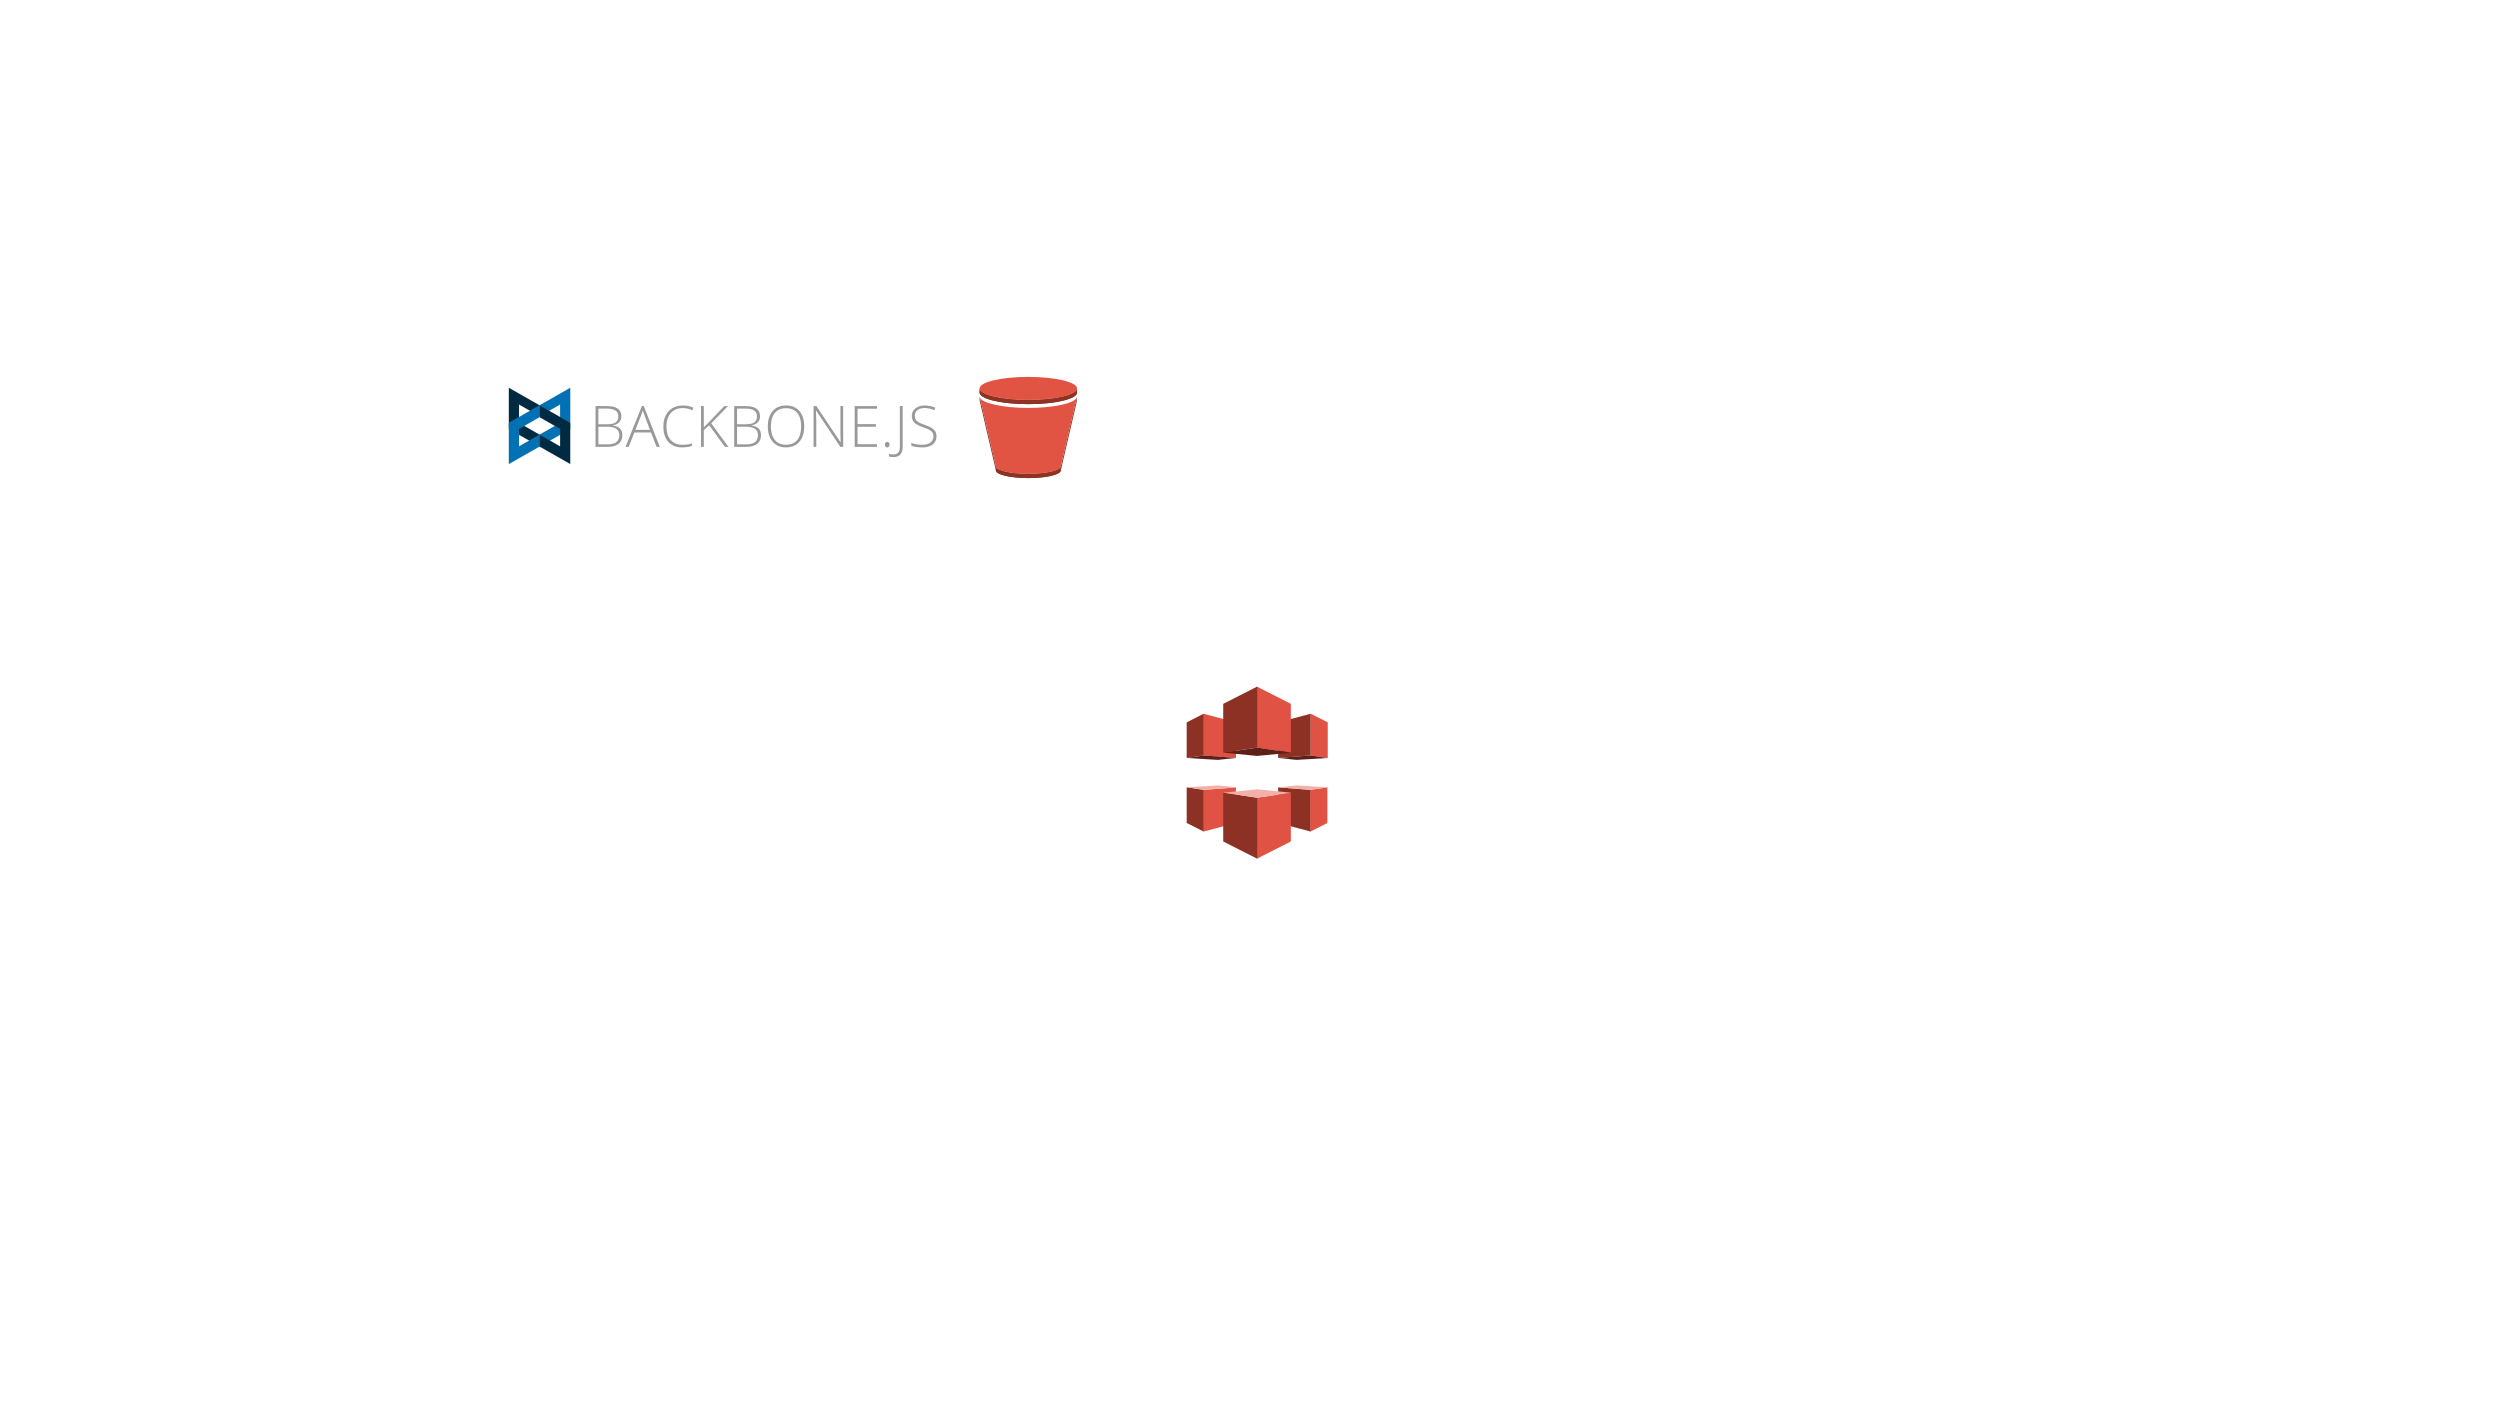
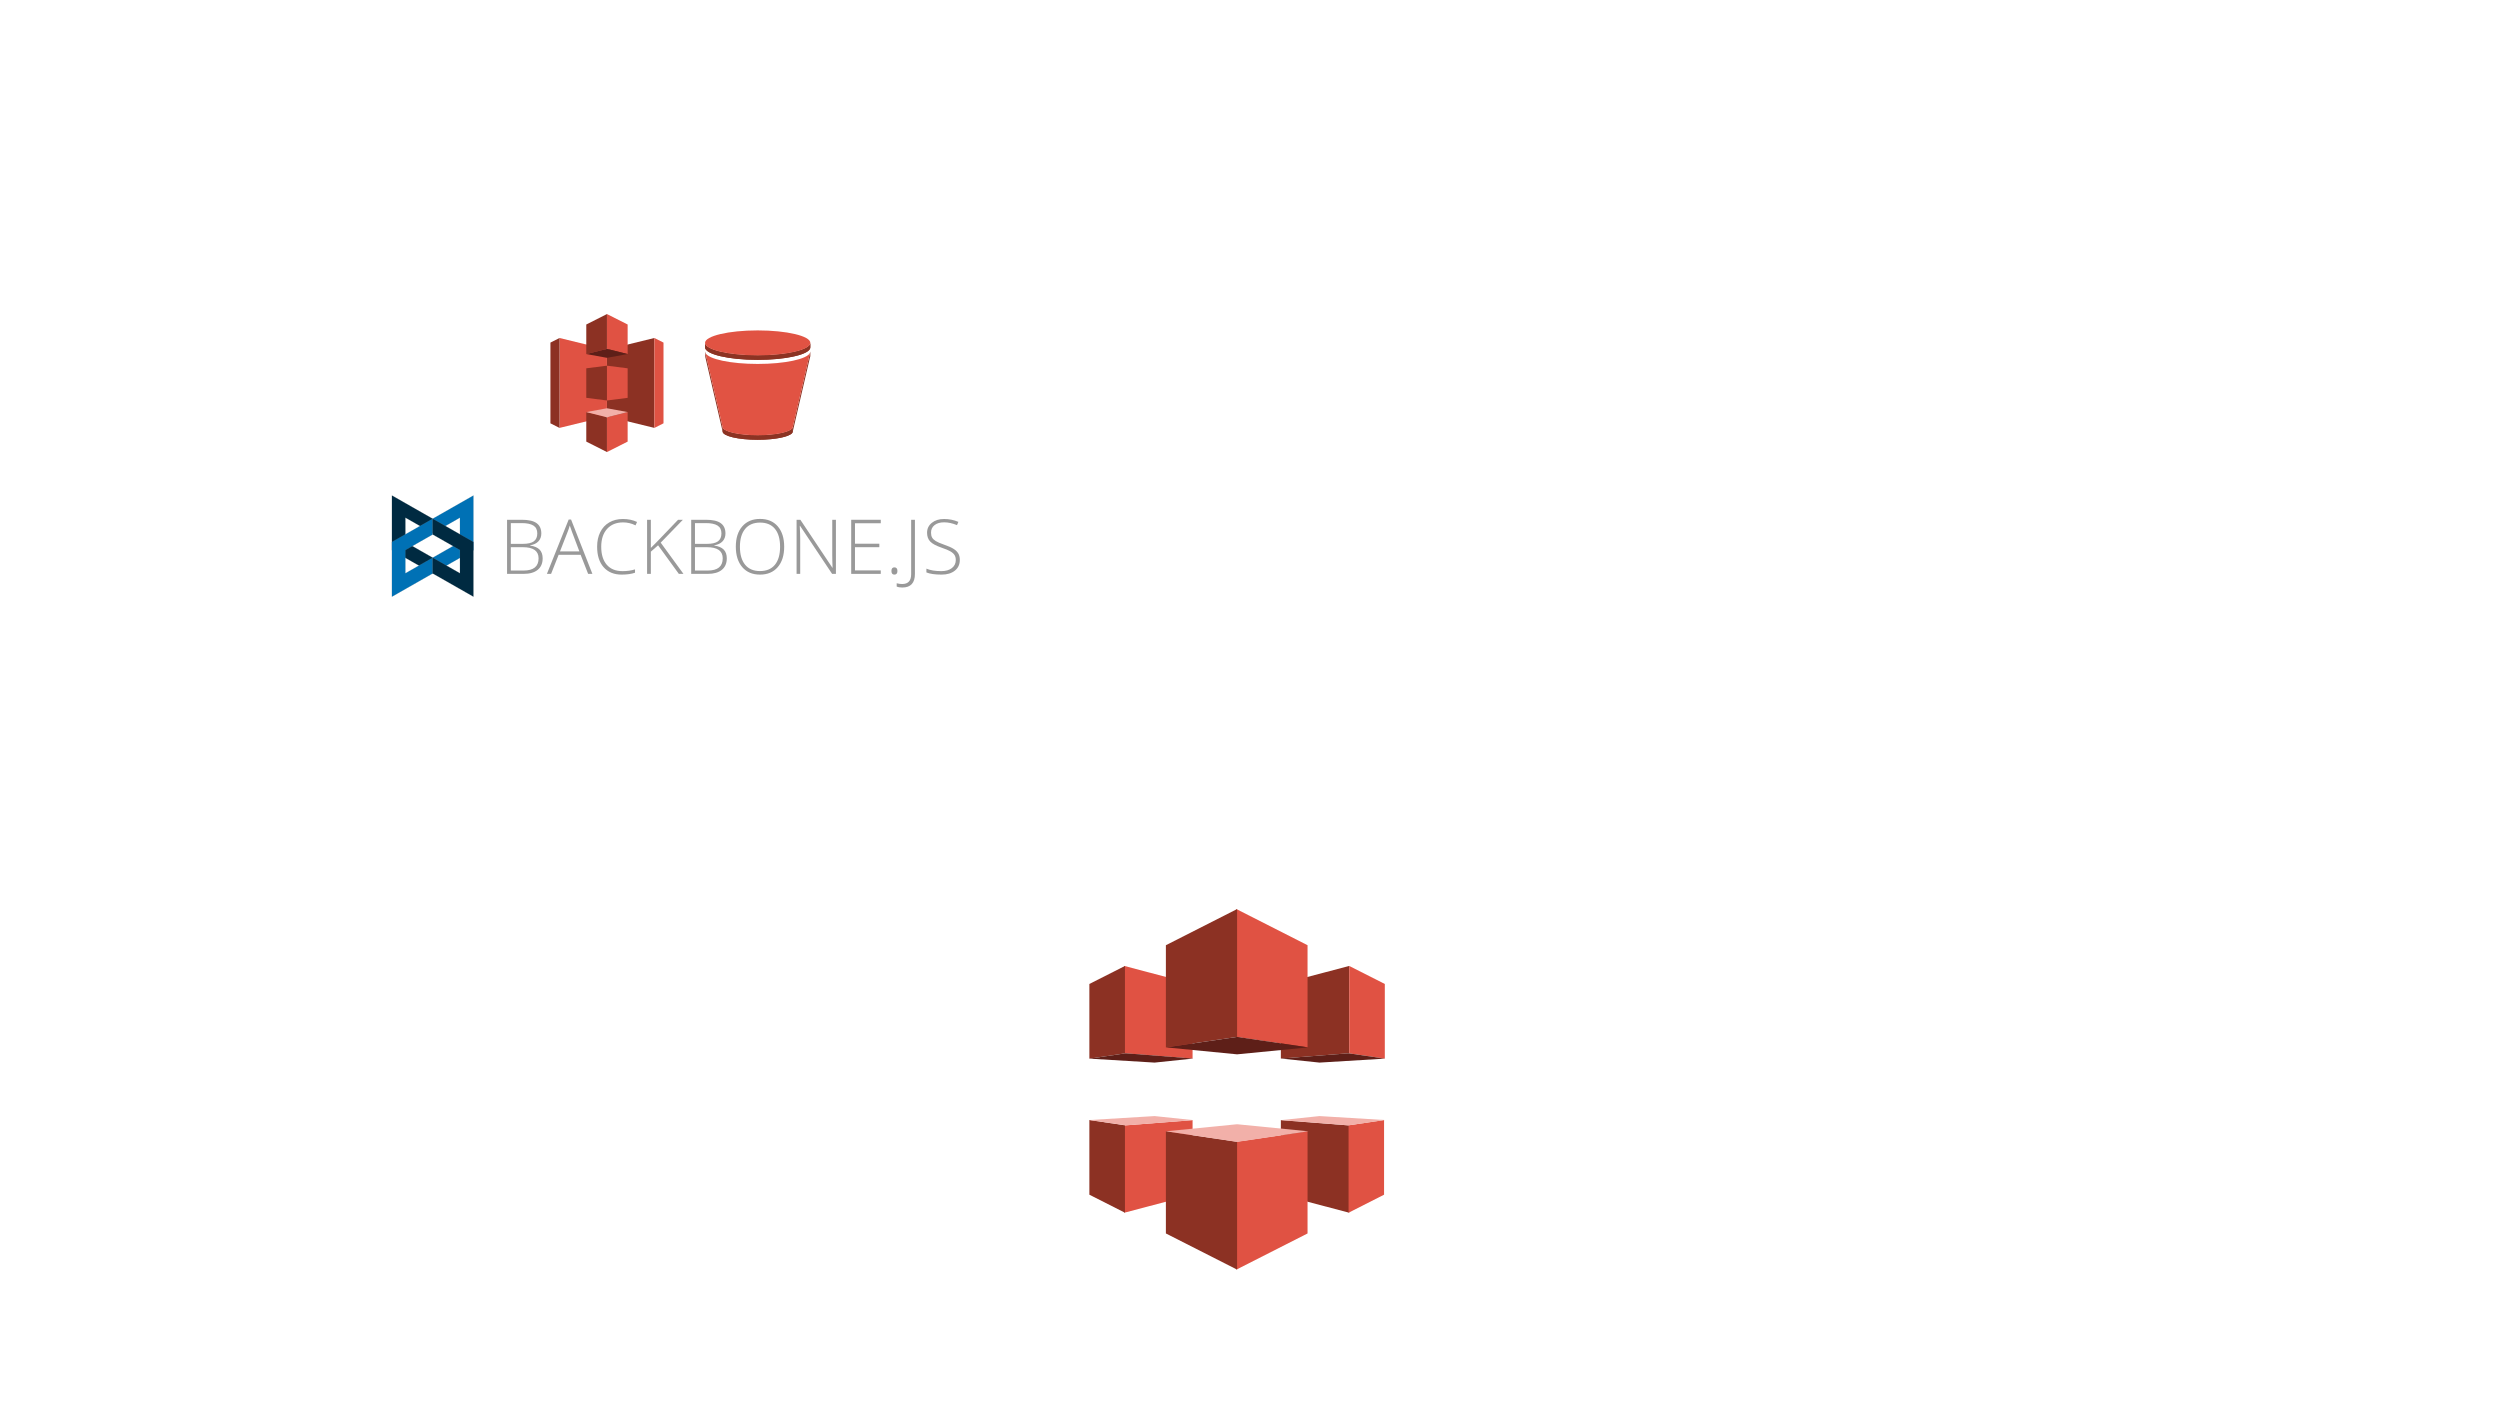
<svg xmlns="http://www.w3.org/2000/svg" version="1.1" id="Layer_1" x="0px" y="0px" width="1280" height="720" viewBox="-68.5 -68.5 1280 720" enable-background="new -68.5 -68.5 397.5 673.5" xml:space="preserve">
  <defs id="defs465">
    <linearGradient id="path3947_1_" gradientUnits="userSpaceOnUse" x1="-141.969" y1="1281.493" x2="-113.524" y2="1296.391" gradientTransform="matrix(1,0,0,-1,563.0854,1821.03)">
      <stop offset="0" style="stop-color:#FFFFFF" id="stop293" />
      <stop offset="1" style="stop-color:#C0815E" id="stop295" />
    </linearGradient>
    <radialGradient id="path3934_1_" cx="-158.798" cy="1311.47" r="48.53" gradientTransform="matrix(1,0,0,-1.5817,563.0854,2630.566)" gradientUnits="userSpaceOnUse">
      <stop offset="0" style="stop-color:#FFFFFF" id="stop300" />
      <stop offset="1" style="stop-color:#A94436" id="stop302" />
    </radialGradient>
+     <radialGradient id="path3934_1_-1" cx="-158.798" cy="1311.47" r="48.53" gradientTransform="matrix(1,0,0,-1.5817,563.0854,2630.566)" gradientUnits="userSpaceOnUse">
+       <stop offset="0" style="stop-color:#FFFFFF" id="stop300-3" />
+       <stop offset="1" style="stop-color:#A94436" id="stop302-1" />
+     </radialGradient>
  </defs>
-   <g id="g4616" transform="matrix(1.224156,0,0,1.224156,23.86091,125.236)">
+   <g id="g5102" transform="translate(43.82609,-313.0435)">
+     <g transform="matrix(0.05781293,0,0,0.05781293,88.34161,498.2206)" id="Page 1" style="fill:#d8d8d8;fill-rule:evenodd">
+       <g id="BackBone.JS">
+         <path d="M 0,0 0,485 361,690.785 361,550.903 119.496,413.235 119.496,197 361,334.667 361,205.785 0,0 Z m 0,0" id="Path" style="fill:#002a41;stroke:#848484;stroke-width:1" />
+         <path d="M 722,0 722,485 361,690.785 361,550.903 602.504,413.235 602.504,197 361,334.667 361,205.785 722,0 Z m 0,0" id="path2996" style="fill:#0071b5;stroke:#848484;stroke-width:1" />
+         <path d="m 0,896.785 0,-485 L 361,206 l 0,139.882 -241.504,137.667 0,205.235 L 361,551.118 361,691 0,896.785 Z m 0,0" id="path2998" style="fill:#0071b5;stroke:#848484;stroke-width:1" />
+         <path d="m 722,896.785 0,-485 L 361,206 l 0,139.882 241.504,137.667 0,205.235 L 361,551.118 361,691 722,896.785 Z m 0,0" id="path3000" style="fill:#002a41;stroke:#848484;stroke-width:1" />
+       </g>
+     </g>
+     <path id="path3014" d="m 147.285,510.667 7.598,0 c 3.423,3e-5 5.937,0.581 7.541,1.743 1.604,1.162 2.406,2.918 2.406,5.267 -2e-5,1.604 -0.489,2.94 -1.468,4.007 -0.979,1.067 -2.409,1.753 -4.291,2.056 l 0,0.114 c 2.21,0.328 3.837,1.026 4.879,2.094 1.042,1.067 1.563,2.555 1.563,4.462 -3e-5,2.551 -0.846,4.516 -2.539,5.892 -1.693,1.377 -4.093,2.065 -7.2,2.065 l -8.488,0 z m 1.933,12.334 6.101,0 c 2.602,3e-5 4.494,-0.433 5.675,-1.298 1.181,-0.865 1.772,-2.22 1.772,-4.064 -2e-5,-1.844 -0.666,-3.183 -1.999,-4.017 -1.333,-0.834 -3.319,-1.25 -5.959,-1.25 l -5.589,0 z m 0,1.705 0,11.955 6.518,0 c 5.128,3e-5 7.692,-2.084 7.692,-6.252 -2e-5,-3.802 -2.703,-5.703 -8.109,-5.703 z" style="font-style:normal;font-variant:normal;font-weight:normal;font-stretch:normal;font-size:medium;line-height:125%;font-family:'Open Sans Light';-inkscape-font-specification:'Open Sans Light';letter-spacing:0px;word-spacing:0px;fill:#999999;fill-opacity:1;stroke:none" />
+     <path id="path3016" d="m 184.951,528.591 -11.254,0 -3.865,9.777 -2.141,0 11.141,-27.814 1.232,0 10.913,27.814 -2.179,0 z m -10.553,-1.743 9.909,0 -3.77,-9.985 c -0.316,-0.783 -0.695,-1.869 -1.137,-3.259 -0.341,1.213 -0.714,2.312 -1.118,3.297 z" style="font-style:normal;font-variant:normal;font-weight:normal;font-stretch:normal;font-size:medium;line-height:125%;font-family:'Open Sans Light';-inkscape-font-specification:'Open Sans Light';letter-spacing:0px;word-spacing:0px;fill:#999999;fill-opacity:1;stroke:none" />
+     <path id="path3018" d="m 206.702,512.012 c -3.474,3e-5 -6.208,1.112 -8.204,3.335 -1.996,2.223 -2.994,5.267 -2.994,9.132 0,3.954 0.941,7.023 2.823,9.208 1.882,2.185 4.572,3.278 8.071,3.278 2.324,0 4.459,-0.297 6.404,-0.89 l 0,1.705 c -1.832,0.644 -4.118,0.966 -6.859,0.966 -3.89,0 -6.953,-1.257 -9.189,-3.77 -2.236,-2.514 -3.354,-6.025 -3.354,-10.534 -1e-5,-2.817 0.534,-5.299 1.601,-7.446 1.067,-2.147 2.602,-3.805 4.604,-4.974 2.002,-1.168 4.329,-1.753 6.982,-1.753 2.703,3e-5 5.122,0.505 7.257,1.516 l -0.777,1.743 c -2.021,-1.01 -4.143,-1.516 -6.366,-1.516 z" style="font-style:normal;font-variant:normal;font-weight:normal;font-stretch:normal;font-size:medium;line-height:125%;font-family:'Open Sans Light';-inkscape-font-specification:'Open Sans Light';letter-spacing:0px;word-spacing:0px;fill:#999999;fill-opacity:1;stroke:none" />
+     <path id="path3020" d="m 237.604,538.367 -2.368,0 -10.629,-14.627 -3.695,3.259 0,11.368 -1.933,0 0,-27.7 1.933,0 0,14.4 3.069,-3.069 10.857,-11.33 2.463,0 -11.349,11.709 z" style="font-style:normal;font-variant:normal;font-weight:normal;font-stretch:normal;font-size:medium;line-height:125%;font-family:'Open Sans Light';-inkscape-font-specification:'Open Sans Light';letter-spacing:0px;word-spacing:0px;fill:#999999;fill-opacity:1;stroke:none" />
+     <path id="path3022" d="m 241.564,510.667 7.598,0 c 3.423,3e-5 5.937,0.581 7.541,1.743 1.604,1.162 2.406,2.918 2.406,5.267 -2e-5,1.604 -0.489,2.94 -1.468,4.007 -0.979,1.067 -2.409,1.753 -4.291,2.056 l 0,0.114 c 2.21,0.328 3.837,1.026 4.879,2.094 1.042,1.067 1.563,2.555 1.563,4.462 -2e-5,2.551 -0.846,4.516 -2.539,5.892 -1.693,1.377 -4.093,2.065 -7.2,2.065 l -8.488,0 z m 1.933,12.334 6.101,0 c 2.602,3e-5 4.494,-0.433 5.675,-1.298 1.181,-0.865 1.772,-2.22 1.772,-4.064 -2e-5,-1.844 -0.666,-3.183 -1.999,-4.017 -1.333,-0.834 -3.319,-1.25 -5.959,-1.25 l -5.589,0 z m 0,1.705 0,11.955 6.518,0 c 5.128,3e-5 7.692,-2.084 7.692,-6.252 -2e-5,-3.802 -2.703,-5.703 -8.109,-5.703 z" style="font-style:normal;font-variant:normal;font-weight:normal;font-stretch:normal;font-size:medium;line-height:125%;font-family:'Open Sans Light';-inkscape-font-specification:'Open Sans Light';letter-spacing:0px;word-spacing:0px;fill:#999999;fill-opacity:1;stroke:none" />
+     <path id="path3024" d="m 289.177,524.479 c -3e-5,4.396 -1.099,7.872 -3.297,10.43 -2.198,2.558 -5.229,3.837 -9.094,3.837 -3.853,0 -6.878,-1.279 -9.076,-3.837 -2.198,-2.558 -3.297,-6.047 -3.297,-10.468 0,-4.408 1.108,-7.879 3.325,-10.411 2.217,-2.533 5.245,-3.799 9.085,-3.799 3.865,3e-5 6.89,1.273 9.076,3.818 2.185,2.545 3.278,6.022 3.278,10.43 z m -22.66,0 c 0,3.966 0.884,7.032 2.653,9.199 1.768,2.166 4.307,3.249 7.617,3.249 3.335,0 5.883,-1.074 7.645,-3.221 1.762,-2.147 2.643,-5.223 2.643,-9.227 -2e-5,-3.991 -0.881,-7.051 -2.643,-9.18 -1.762,-2.128 -4.298,-3.192 -7.607,-3.193 -3.297,3e-5 -5.839,1.074 -7.626,3.221 -1.787,2.147 -2.681,5.198 -2.681,9.151 z" style="font-style:normal;font-variant:normal;font-weight:normal;font-stretch:normal;font-size:medium;line-height:125%;font-family:'Open Sans Light';-inkscape-font-specification:'Open Sans Light';letter-spacing:0px;word-spacing:0px;fill:#999999;fill-opacity:1;stroke:none" />
+     <path id="path3026" d="m 315.665,538.367 -1.952,0 -16.408,-24.593 -0.152,0 c 0.152,2.93 0.227,5.141 0.227,6.631 l 0,17.962 -1.857,0 0,-27.7 1.933,0 16.389,24.555 0.114,0 c -0.114,-2.274 -0.171,-4.434 -0.171,-6.48 l 0,-18.075 1.876,0 z" style="font-style:normal;font-variant:normal;font-weight:normal;font-stretch:normal;font-size:medium;line-height:125%;font-family:'Open Sans Light';-inkscape-font-specification:'Open Sans Light';letter-spacing:0px;word-spacing:0px;fill:#999999;fill-opacity:1;stroke:none" />
+     <path id="path3028" d="m 338.628,538.367 -15.138,0 0,-27.7 15.138,0 0,1.781 -13.206,0 0,10.478 12.467,0 0,1.781 -12.467,0 0,11.88 13.206,0 z" style="font-style:normal;font-variant:normal;font-weight:normal;font-stretch:normal;font-size:medium;line-height:125%;font-family:'Open Sans Light';-inkscape-font-specification:'Open Sans Light';letter-spacing:0px;word-spacing:0px;fill:#999999;fill-opacity:1;stroke:none" />
+     <path id="path3030" d="m 344.085,536.889 c 0,-1.238 0.505,-1.857 1.516,-1.857 1.036,0 1.554,0.619 1.554,1.857 -10e-6,1.238 -0.518,1.857 -1.554,1.857 -1.01,0 -1.516,-0.619 -1.516,-1.857 z" style="font-style:normal;font-variant:normal;font-weight:normal;font-stretch:normal;font-size:medium;line-height:125%;font-family:'Open Sans Light';-inkscape-font-specification:'Open Sans Light';letter-spacing:0px;word-spacing:0px;fill:#999999;fill-opacity:1;stroke:none" />
+     <path id="path3032" d="m 349.636,545.359 c -1.162,0 -2.116,-0.171 -2.861,-0.512 l 0,-1.667 c 0.985,0.253 1.926,0.379 2.823,0.379 3.057,0 4.585,-1.667 4.585,-5.002 l 0,-27.89 1.933,0 0,27.7 c 0,4.661 -2.16,6.991 -6.48,6.991 z" style="font-style:normal;font-variant:normal;font-weight:normal;font-stretch:normal;font-size:medium;line-height:125%;font-family:'Open Sans Light';-inkscape-font-specification:'Open Sans Light';letter-spacing:0px;word-spacing:0px;fill:#999999;fill-opacity:1;stroke:none" />
+     <path id="path3034" d="m 379.099,531.224 c -2e-5,2.312 -0.849,4.143 -2.548,5.495 -1.699,1.352 -3.957,2.027 -6.773,2.027 -3.385,0 -5.981,-0.373 -7.787,-1.118 l 0,-1.933 c 1.996,0.846 4.541,1.269 7.636,1.269 2.274,0 4.077,-0.521 5.409,-1.563 1.333,-1.042 1.999,-2.409 1.999,-4.102 -2e-5,-1.048 -0.221,-1.917 -0.663,-2.605 -0.442,-0.688 -1.162,-1.317 -2.16,-1.885 -0.998,-0.568 -2.463,-1.181 -4.396,-1.838 -2.829,-0.973 -4.784,-2.024 -5.864,-3.155 -1.08,-1.13 -1.62,-2.637 -1.62,-4.519 0,-2.071 0.812,-3.761 2.435,-5.068 1.623,-1.307 3.71,-1.961 6.262,-1.961 2.602,3e-5 5.046,0.493 7.332,1.478 l -0.701,1.667 c -2.299,-0.96 -4.497,-1.44 -6.593,-1.44 -2.046,3e-5 -3.676,0.474 -4.888,1.421 -1.213,0.947 -1.819,2.236 -1.819,3.865 0,1.023 0.186,1.863 0.559,2.52 0.373,0.657 0.982,1.247 1.828,1.772 0.846,0.524 2.299,1.153 4.358,1.885 2.16,0.745 3.783,1.468 4.869,2.169 1.086,0.701 1.879,1.497 2.378,2.387 0.499,0.89 0.748,1.967 0.748,3.23 z" style="font-style:normal;font-variant:normal;font-weight:normal;font-stretch:normal;font-size:medium;line-height:125%;font-family:'Open Sans Light';-inkscape-font-specification:'Open Sans Light';letter-spacing:0px;word-spacing:0px;fill:#999999;fill-opacity:1;stroke:none" />
+     <g id="g5263" transform="translate(-170.9532,248.314)">
+       <path id="path5265" d="m 419.779,179.205 c -0.109,-0.23 -0.17,-0.471 -0.17,-0.711 l 0.17,0.711 z" pointer-events="none" style="fill:#8c3323" />
+       <path id="path5267" d="m 473.349,179.205 0.17,-0.711 c 0,0.241 -0.06,0.481 -0.17,0.711 z" pointer-events="none" style="fill:#8c3323" />
+       <path id="path5269" d="m 473.519,176.185 0,2.31 -0.17,0.711 0,-2.311 0.17,-0.71 z" pointer-events="none" style="fill:#8c3323" />
+       <path id="path5271" d="m 419.779,176.895 0,2.311 -0.17,-0.711 0,-2.31 0.17,0.71 z" pointer-events="none" style="fill:#8c3323" />
+       <path id="path5273" d="m 473.519,171.775 0,2.31 c 0,0.08 -0.01,0.17 -0.03,0.25 l 0,-2.31 c 0.02,-0.09 0.03,-0.17 0.03,-0.25" pointer-events="none" style="fill:#8c3323" />
+       <path id="path5275" d="m 473.489,172.025 0,2.31 c -0.01,0.101 -0.04,0.201 -0.069,0.301 l 0,-2.32 c 0.029,-0.101 0.059,-0.191 0.069,-0.291" pointer-events="none" style="fill:#8c3323" />
+       <path id="path5277" d="m 473.42,172.315 0,2.32 c -0.051,0.119 -0.11,0.25 -0.19,0.39 l 0,-2.31 c 0.079,-0.131 0.139,-0.26 0.19,-0.4" pointer-events="none" style="fill:#8c3323" />
+       <path id="path5279" d="m 473.229,172.715 0,2.31 c -1.92,3.09 -13.13,5.45 -26.67,5.45 -14.88,0 -26.95,-2.86 -26.95,-6.391 l 0,-2.31 c 0,3.54 12.07,6.38 26.95,6.38 13.54,0.001 24.75,-2.349 26.67,-5.439" pointer-events="none" style="fill:#8c3323" />
+       <path id="path5281" d="m 473.519,171.775 0,2.31 c 0,3.53 -12.07,6.391 -26.96,6.391 -14.88,0 -26.95,-2.86 -26.95,-6.391 l 0,-2.31 c 0,3.54 12.07,6.38 26.95,6.38 14.89,0 26.96,-2.84 26.96,-6.38 z" pointer-events="none" style="fill:#8c3323" />
+       <path id="path5283" d="m 446.559,165.395 c 14.89,0 26.96,2.859 26.96,6.38 0,3.54 -12.07,6.39 -26.96,6.39 -14.88,0 -26.95,-2.85 -26.95,-6.39 0,-3.521 12.07,-6.38 26.95,-6.38 z" pointer-events="none" style="fill:#e15343" />
+       <path id="path5285" d="m 473.349,176.895 0,2.311 -8.811,37.93 0,-2.3 8.811,-37.941 z" pointer-events="none" style="fill:#8c3323" />
+       <path id="path5287" d="m 428.599,214.835 0,2.3 -8.82,-37.93 0,-2.311 8.82,37.941 z" pointer-events="none" style="fill:#8c3323" />
+       <path id="path5289" d="m 464.539,214.835 0,2.3 c 0,0.06 -0.01,0.12 -0.02,0.18 l 0,-2.32 c 0.01,-0.06 0.02,-0.1 0.02,-0.16" pointer-events="none" style="fill:#8c3323" />
+       <path id="path5291" d="m 464.519,214.995 0,2.32 c 0,0.06 -0.02,0.12 -0.04,0.19 l 0,-2.32 c 0.01,-0.061 0.04,-0.13 0.04,-0.19" pointer-events="none" style="fill:#8c3323" />
+       <path id="path5293" d="m 464.479,215.185 0,2.32 c -0.04,0.09 -0.08,0.18 -0.14,0.27 l 0,-2.32 c 0.06,-0.09 0.1,-0.18 0.14,-0.27" pointer-events="none" style="fill:#8c3323" />
+       <path id="path5295" d="m 464.339,215.454 0,2.32 c -1.271,2.05 -8.74,3.62 -17.78,3.62 -9.931,0 -17.96,-1.9 -17.96,-4.26 l 0,-2.3 c 0,2.35 8.029,4.25 17.96,4.25 9.04,0.001 16.51,-1.569 17.78,-3.63" pointer-events="none" style="fill:#8c3323" />
+       <path id="path5297" d="m 464.539,214.835 0,2.3 c 0,2.359 -8.05,4.26 -17.979,4.26 -9.931,0 -17.96,-1.9 -17.96,-4.26 l 0,-2.3 c 0,2.35 8.029,4.25 17.96,4.25 9.929,0 17.979,-1.9 17.979,-4.25 z" pointer-events="none" style="fill:#8c3323" />
+       <path id="path5299" d="m 446.559,182.565 c 13.88,0 25.31,-2.47 26.79,-5.67 l -8.811,37.94 c 0,2.35 -8.05,4.25 -17.979,4.25 -9.931,0 -17.96,-1.9 -17.96,-4.25 l -8.82,-37.94 c 1.49,3.2 12.91,5.67 26.78,5.67 z" pointer-events="none" style="fill:#e15343" />
+       <path id="path5301" d="m 473.579,176.175 c 0.011,0.04 0.021,0.079 0.03,0.11 l -0.01,-0.061 c -0.01,-0.019 -0.02,-0.029 -0.02,-0.049 z" pointer-events="none" style="fill:#146eb4" />
+       <path id="path5303" d="m 473.548,176.095 c -0.02,-0.06 -0.039,-0.13 -0.06,-0.2 0.012,0.07 0.041,0.141 0.06,0.2 z" pointer-events="none" style="fill:#146eb4" />
+     </g>
+     <g transform="matrix(0.4085935,0,0,0.4085935,-166.9122,379.2455)" id="g4892">
+       <path id="path137" d="m 894.167,191.987 59.438,14.529 0,-112.657 -59.438,14.529 0,83.598 z" pointer-events="none" style="opacity:1;fill:#8c3123" />
+       <path id="path139" d="m 953.605,93.86 11.407,5.764 0,101.153 -11.407,5.764 0,-112.681 z" pointer-events="none" style="opacity:1;fill:#e05243" />
+       <path id="path141" d="m 920.08,113.961 -25.913,-6.484 0,-43.612 25.913,13.088 0,37.008 z" pointer-events="none" style="opacity:1;fill:#e05243" />
+       <path id="path143" d="m 894.167,236.776 25.913,-13.088 0,-36.984 -25.913,6.46 0,43.612 z" pointer-events="none" style="opacity:1;fill:#e05243" />
+       <path id="path145-5" d="m 920.08,168.836 -25.913,3.338 0,-43.612 25.913,3.29 0,36.984 z" pointer-events="none" style="opacity:1;fill:#e05243" />
+       <path id="path147-3" d="m 894.167,191.987 -59.438,14.529 0,-112.657 59.438,14.529 0,83.598 z" pointer-events="none" style="opacity:1;fill:#e05243" />
+       <path id="path149-6" d="m 834.729,93.86 -11.407,5.764 0,101.153 11.407,5.764 0,-112.681 z" pointer-events="none" style="opacity:1;fill:#8c3123" />
+       <path id="path151-7" d="m 868.254,113.961 25.913,-6.484 0,-43.612 -25.913,13.088 0,37.008 z" pointer-events="none" style="opacity:1;fill:#8c3123" />
+       <path id="path153-2" d="m 894.167,236.776 -25.913,-13.088 0,-36.984 25.913,6.46 0,43.612 z" pointer-events="none" style="opacity:1;fill:#8c3123" />
+       <path id="path155-0" d="m 868.254,168.836 25.913,3.338 0,-43.612 -25.913,3.29 0,36.984 z" pointer-events="none" style="opacity:1;fill:#8c3123" />
+       <path id="path157-9" d="m 920.08,113.961 -25.913,4.755 -25.913,-4.755 25.913,-6.484 25.913,6.484 z" pointer-events="none" style="opacity:1;fill:#5e1f18" />
+       <path id="path159-3" d="m 920.08,186.679 -25.913,-4.779 -25.913,4.779 25.913,6.532 25.913,-6.532 z" pointer-events="none" style="opacity:1;fill:#f2b0a9" />
+     </g>
+   </g>
+   <g id="g4616" transform="matrix(2.563893,0,0,2.563893,-589.8282,66.45041)">
    <path id="path239" d="m 459.117,158.751 13.65,-1.06 0,-17.431 -13.65,3.601 0,14.89 z" pointer-events="none" style="fill:#8c3123" />
    <path id="path241" d="m 464.447,156.521 -14.211,-2.09 0,-25.53 14.211,7.22 0,20.4 z" pointer-events="none" style="fill:#e05243" />
    <path id="path243" d="m 479.877,158.771 -7.109,-1.05 0,-17.461 7.109,3.601 0,14.91 z" pointer-events="none" style="fill:#e05243" />
    <path id="path245" d="m 459.117,158.751 13.5,-1.05 7.26,1.07 -13.04,0.79 -7.72,-0.81 z" pointer-events="none" style="fill:#5e1f18" />
    <path id="path247" d="m 459.117,171.051 13.65,1.06 0,17.43 -13.65,-3.6 0,-14.89 z" pointer-events="none" style="fill:#8c3123" />
    <path id="path249" d="m 464.447,173.281 -14.211,2.09 0,25.53 14.211,-7.22 0,-20.4 z" pointer-events="none" style="fill:#e05243" />
    <path id="path251" d="m 479.727,171.031 -7.09,1.05 0,17.46 7.09,-3.6 0,-14.91 z" pointer-events="none" style="fill:#e05243" />
    <path id="path253" d="m 459.117,171.051 13.5,1.05 7.26,-1.07 -13.04,-0.79 -7.72,0.81 z" pointer-events="none" style="fill:#f2b0a9" />
    <path id="path255" d="m 441.487,158.751 -13.64,-1.06 0,-17.431 13.64,3.601 0,14.89 z" pointer-events="none" style="fill:#e05243" />
    <path id="path257" d="m 436.157,156.521 14.22,-2.09 0,-25.53 -14.22,7.22 0,20.4 z" pointer-events="none" style="fill:#8c3123" />
    <path id="path259" d="m 420.877,158.771 7.11,-1.05 0,-17.461 -7.11,3.601 0,14.91 z" pointer-events="none" style="fill:#8c3123" />
    <path id="path261" d="m 441.627,158.751 -13.5,-1.05 -7.25,1.07 13.03,0.79 7.72,-0.81 z" pointer-events="none" style="fill:#5e1f18" />
    <path id="path263" d="m 441.487,171.051 -13.64,1.06 0,17.43 13.64,-3.6 0,-14.89 z" pointer-events="none" style="fill:#e05243" />
    <path id="path265" d="m 436.157,173.281 14.22,2.09 0,25.53 -14.22,-7.22 0,-20.4 z" pointer-events="none" style="fill:#8c3123" />
    <path id="path267" d="m 420.877,171.031 7.11,1.05 0,17.46 -7.11,-3.6 0,-14.91 z" pointer-events="none" style="fill:#8c3123" />
    <path id="path269" d="m 441.627,171.051 -13.5,1.05 -7.25,-1.07 13.03,-0.79 7.72,0.81 z" pointer-events="none" style="fill:#f2b0a9" />
    <path id="path271" d="m 464.597,173.281 -14.22,-1.41 -14.22,1.41 14.22,2.12 14.22,-2.12 z" pointer-events="none" style="fill:#f2b0a9" />
    <path id="path273" d="m 464.597,156.521 -14.22,1.39 -14.22,-1.39 14.22,-2.09 14.22,2.09 z" pointer-events="none" style="fill:#5e1f18" />
  </g>
-   <g transform="matrix(0.7530152,0,0,0.7530152,127.4385,-202.4902)" id="g4576">
-     <g transform="matrix(0.05781293,0,0,0.05781293,85.77887,441.6095)" id="Page 1" style="fill:#d8d8d8;fill-rule:evenodd">
-       <g id="BackBone.JS">
-         <path d="M 0,0 0,485 361,690.785 361,550.903 119.496,413.235 119.496,197 361,334.667 361,205.785 0,0 Z m 0,0" id="Path" style="fill:#002a41;stroke:#848484;stroke-width:1" />
-         <path d="M 722,0 722,485 361,690.785 361,550.903 602.504,413.235 602.504,197 361,334.667 361,205.785 722,0 Z m 0,0" id="path2996" style="fill:#0071b5;stroke:#848484;stroke-width:1" />
-         <path d="m 0,896.785 0,-485 L 361,206 l 0,139.882 -241.504,137.667 0,205.235 L 361,551.118 361,691 0,896.785 Z m 0,0" id="path2998" style="fill:#0071b5;stroke:#848484;stroke-width:1" />
-         <path d="m 722,896.785 0,-485 L 361,206 l 0,139.882 241.504,137.667 0,205.235 L 361,551.118 361,691 722,896.785 Z m 0,0" id="path3000" style="fill:#002a41;stroke:#848484;stroke-width:1" />
-       </g>
-     </g>
-     <path id="path3014" d="m 144.722,454.056 7.598,0 c 3.423,3e-5 5.937,0.581 7.541,1.743 1.604,1.162 2.406,2.918 2.406,5.267 -2e-5,1.604 -0.489,2.94 -1.468,4.007 -0.979,1.067 -2.409,1.753 -4.291,2.056 l 0,0.114 c 2.21,0.328 3.837,1.026 4.879,2.094 1.042,1.067 1.563,2.555 1.563,4.462 -3e-5,2.551 -0.846,4.516 -2.539,5.892 -1.693,1.377 -4.093,2.065 -7.2,2.065 l -8.488,0 z m 1.933,12.334 6.101,0 c 2.602,3e-5 4.494,-0.433 5.675,-1.298 1.181,-0.865 1.772,-2.22 1.772,-4.064 -2e-5,-1.844 -0.666,-3.183 -1.999,-4.017 -1.333,-0.834 -3.319,-1.25 -5.959,-1.25 l -5.589,0 z m 0,1.705 0,11.955 6.518,0 c 5.128,3e-5 7.692,-2.084 7.692,-6.252 -2e-5,-3.802 -2.703,-5.703 -8.109,-5.703 z" style="font-style:normal;font-variant:normal;font-weight:normal;font-stretch:normal;font-size:medium;line-height:125%;font-family:'Open Sans Light';-inkscape-font-specification:'Open Sans Light';letter-spacing:0px;word-spacing:0px;fill:#999999;fill-opacity:1;stroke:none" />
-     <path id="path3016" d="m 182.388,471.98 -11.254,0 -3.865,9.777 -2.141,0 11.141,-27.814 1.232,0 10.913,27.814 -2.179,0 z m -10.553,-1.743 9.909,0 -3.77,-9.985 c -0.316,-0.783 -0.695,-1.869 -1.137,-3.259 -0.341,1.213 -0.714,2.312 -1.118,3.297 z" style="font-style:normal;font-variant:normal;font-weight:normal;font-stretch:normal;font-size:medium;line-height:125%;font-family:'Open Sans Light';-inkscape-font-specification:'Open Sans Light';letter-spacing:0px;word-spacing:0px;fill:#999999;fill-opacity:1;stroke:none" />
-     <path id="path3018" d="m 204.139,455.401 c -3.474,3e-5 -6.208,1.112 -8.204,3.335 -1.996,2.223 -2.994,5.267 -2.994,9.132 0,3.954 0.941,7.023 2.823,9.208 1.882,2.185 4.572,3.278 8.071,3.278 2.324,0 4.459,-0.297 6.404,-0.89 l 0,1.705 c -1.832,0.644 -4.118,0.966 -6.859,0.966 -3.89,0 -6.953,-1.257 -9.189,-3.77 -2.236,-2.514 -3.354,-6.025 -3.354,-10.534 -1e-5,-2.817 0.534,-5.299 1.601,-7.446 1.067,-2.147 2.602,-3.805 4.604,-4.974 2.002,-1.168 4.329,-1.753 6.982,-1.753 2.703,3e-5 5.122,0.505 7.257,1.516 l -0.777,1.743 c -2.021,-1.01 -4.143,-1.516 -6.366,-1.516 z" style="font-style:normal;font-variant:normal;font-weight:normal;font-stretch:normal;font-size:medium;line-height:125%;font-family:'Open Sans Light';-inkscape-font-specification:'Open Sans Light';letter-spacing:0px;word-spacing:0px;fill:#999999;fill-opacity:1;stroke:none" />
-     <path id="path3020" d="m 235.041,481.756 -2.368,0 -10.629,-14.627 -3.695,3.259 0,11.368 -1.933,0 0,-27.7 1.933,0 0,14.4 3.069,-3.069 10.857,-11.33 2.463,0 -11.349,11.709 z" style="font-style:normal;font-variant:normal;font-weight:normal;font-stretch:normal;font-size:medium;line-height:125%;font-family:'Open Sans Light';-inkscape-font-specification:'Open Sans Light';letter-spacing:0px;word-spacing:0px;fill:#999999;fill-opacity:1;stroke:none" />
-     <path id="path3022" d="m 239.001,454.056 7.598,0 c 3.423,3e-5 5.937,0.581 7.541,1.743 1.604,1.162 2.406,2.918 2.406,5.267 -2e-5,1.604 -0.489,2.94 -1.468,4.007 -0.979,1.067 -2.409,1.753 -4.291,2.056 l 0,0.114 c 2.21,0.328 3.837,1.026 4.879,2.094 1.042,1.067 1.563,2.555 1.563,4.462 -2e-5,2.551 -0.846,4.516 -2.539,5.892 -1.693,1.377 -4.093,2.065 -7.2,2.065 l -8.488,0 z m 1.933,12.334 6.101,0 c 2.602,3e-5 4.494,-0.433 5.675,-1.298 1.181,-0.865 1.772,-2.22 1.772,-4.064 -2e-5,-1.844 -0.666,-3.183 -1.999,-4.017 -1.333,-0.834 -3.319,-1.25 -5.959,-1.25 l -5.589,0 z m 0,1.705 0,11.955 6.518,0 c 5.128,3e-5 7.692,-2.084 7.692,-6.252 -2e-5,-3.802 -2.703,-5.703 -8.109,-5.703 z" style="font-style:normal;font-variant:normal;font-weight:normal;font-stretch:normal;font-size:medium;line-height:125%;font-family:'Open Sans Light';-inkscape-font-specification:'Open Sans Light';letter-spacing:0px;word-spacing:0px;fill:#999999;fill-opacity:1;stroke:none" />
-     <path id="path3024" d="m 286.615,467.868 c -3e-5,4.396 -1.099,7.872 -3.297,10.43 -2.198,2.558 -5.229,3.837 -9.094,3.837 -3.853,0 -6.878,-1.279 -9.076,-3.837 -2.198,-2.558 -3.297,-6.047 -3.297,-10.468 0,-4.408 1.108,-7.879 3.325,-10.411 2.217,-2.533 5.245,-3.799 9.085,-3.799 3.865,3e-5 6.89,1.273 9.076,3.818 2.185,2.545 3.278,6.022 3.278,10.43 z m -22.66,0 c 0,3.966 0.884,7.032 2.653,9.199 1.768,2.166 4.307,3.249 7.617,3.249 3.335,0 5.883,-1.074 7.645,-3.221 1.762,-2.147 2.643,-5.223 2.643,-9.227 -2e-5,-3.991 -0.881,-7.051 -2.643,-9.18 -1.762,-2.128 -4.298,-3.192 -7.607,-3.193 -3.297,3e-5 -5.839,1.074 -7.626,3.221 -1.787,2.147 -2.681,5.198 -2.681,9.151 z" style="font-style:normal;font-variant:normal;font-weight:normal;font-stretch:normal;font-size:medium;line-height:125%;font-family:'Open Sans Light';-inkscape-font-specification:'Open Sans Light';letter-spacing:0px;word-spacing:0px;fill:#999999;fill-opacity:1;stroke:none" />
-     <path id="path3026" d="m 313.102,481.756 -1.952,0 -16.408,-24.593 -0.152,0 c 0.152,2.93 0.227,5.141 0.227,6.631 l 0,17.962 -1.857,0 0,-27.7 1.933,0 16.389,24.555 0.114,0 c -0.114,-2.274 -0.171,-4.434 -0.171,-6.48 l 0,-18.075 1.876,0 z" style="font-style:normal;font-variant:normal;font-weight:normal;font-stretch:normal;font-size:medium;line-height:125%;font-family:'Open Sans Light';-inkscape-font-specification:'Open Sans Light';letter-spacing:0px;word-spacing:0px;fill:#999999;fill-opacity:1;stroke:none" />
-     <path id="path3028" d="m 336.066,481.756 -15.138,0 0,-27.7 15.138,0 0,1.781 -13.206,0 0,10.478 12.467,0 0,1.781 -12.467,0 0,11.88 13.206,0 z" style="font-style:normal;font-variant:normal;font-weight:normal;font-stretch:normal;font-size:medium;line-height:125%;font-family:'Open Sans Light';-inkscape-font-specification:'Open Sans Light';letter-spacing:0px;word-spacing:0px;fill:#999999;fill-opacity:1;stroke:none" />
-     <path id="path3030" d="m 341.522,480.278 c 0,-1.238 0.505,-1.857 1.516,-1.857 1.036,0 1.554,0.619 1.554,1.857 -10e-6,1.238 -0.518,1.857 -1.554,1.857 -1.01,0 -1.516,-0.619 -1.516,-1.857 z" style="font-style:normal;font-variant:normal;font-weight:normal;font-stretch:normal;font-size:medium;line-height:125%;font-family:'Open Sans Light';-inkscape-font-specification:'Open Sans Light';letter-spacing:0px;word-spacing:0px;fill:#999999;fill-opacity:1;stroke:none" />
-     <path id="path3032" d="m 347.074,488.747 c -1.162,0 -2.116,-0.171 -2.861,-0.512 l 0,-1.667 c 0.985,0.253 1.926,0.379 2.823,0.379 3.057,0 4.585,-1.667 4.585,-5.002 l 0,-27.89 1.933,0 0,27.7 c 0,4.661 -2.16,6.991 -6.48,6.991 z" style="font-style:normal;font-variant:normal;font-weight:normal;font-stretch:normal;font-size:medium;line-height:125%;font-family:'Open Sans Light';-inkscape-font-specification:'Open Sans Light';letter-spacing:0px;word-spacing:0px;fill:#999999;fill-opacity:1;stroke:none" />
-     <path id="path3034" d="m 376.536,474.613 c -2e-5,2.312 -0.849,4.143 -2.548,5.495 -1.699,1.352 -3.957,2.027 -6.773,2.027 -3.385,0 -5.981,-0.373 -7.787,-1.118 l 0,-1.933 c 1.996,0.846 4.541,1.269 7.636,1.269 2.274,0 4.077,-0.521 5.409,-1.563 1.333,-1.042 1.999,-2.409 1.999,-4.102 -2e-5,-1.048 -0.221,-1.917 -0.663,-2.605 -0.442,-0.688 -1.162,-1.317 -2.16,-1.885 -0.998,-0.568 -2.463,-1.181 -4.396,-1.838 -2.829,-0.973 -4.784,-2.024 -5.864,-3.155 -1.08,-1.13 -1.62,-2.637 -1.62,-4.519 0,-2.071 0.812,-3.761 2.435,-5.068 1.623,-1.307 3.71,-1.961 6.262,-1.961 2.602,3e-5 5.046,0.493 7.332,1.478 l -0.701,1.667 c -2.299,-0.96 -4.497,-1.44 -6.593,-1.44 -2.046,3e-5 -3.676,0.474 -4.888,1.421 -1.213,0.947 -1.819,2.236 -1.819,3.865 0,1.023 0.186,1.863 0.559,2.52 0.373,0.657 0.982,1.247 1.828,1.772 0.846,0.524 2.299,1.153 4.358,1.885 2.16,0.745 3.783,1.468 4.869,2.169 1.086,0.701 1.879,1.497 2.378,2.387 0.499,0.89 0.748,1.967 0.748,3.23 z" style="font-style:normal;font-variant:normal;font-weight:normal;font-stretch:normal;font-size:medium;line-height:125%;font-family:'Open Sans Light';-inkscape-font-specification:'Open Sans Light';letter-spacing:0px;word-spacing:0px;fill:#999999;fill-opacity:1;stroke:none" />
-   </g>
-   <g id="g5241" transform="matrix(0.9252812,0,0,0.9252812,44.8044,-28.56875)">
-     <path id="path203-5" d="m 419.779,179.205 c -0.109,-0.23 -0.17,-0.471 -0.17,-0.711 l 0.17,0.711 z" pointer-events="none" style="fill:#8c3323" />
-     <path id="path205-5" d="m 473.349,179.205 0.17,-0.711 c 0,0.241 -0.06,0.481 -0.17,0.711 z" pointer-events="none" style="fill:#8c3323" />
-     <path id="path207-9" d="m 473.519,176.185 0,2.31 -0.17,0.711 0,-2.311 0.17,-0.71 z" pointer-events="none" style="fill:#8c3323" />
-     <path id="path209-8" d="m 419.779,176.895 0,2.311 -0.17,-0.711 0,-2.31 0.17,0.71 z" pointer-events="none" style="fill:#8c3323" />
-     <path id="path211-8" d="m 473.519,171.775 0,2.31 c 0,0.08 -0.01,0.17 -0.03,0.25 l 0,-2.31 c 0.02,-0.09 0.03,-0.17 0.03,-0.25" pointer-events="none" style="fill:#8c3323" />
-     <path id="path213-9" d="m 473.489,172.025 0,2.31 c -0.01,0.101 -0.04,0.201 -0.069,0.301 l 0,-2.32 c 0.029,-0.101 0.059,-0.191 0.069,-0.291" pointer-events="none" style="fill:#8c3323" />
-     <path id="path215-0" d="m 473.42,172.315 0,2.32 c -0.051,0.119 -0.11,0.25 -0.19,0.39 l 0,-2.31 c 0.079,-0.131 0.139,-0.26 0.19,-0.4" pointer-events="none" style="fill:#8c3323" />
-     <path id="path217-5" d="m 473.229,172.715 0,2.31 c -1.92,3.09 -13.13,5.45 -26.67,5.45 -14.88,0 -26.95,-2.86 -26.95,-6.391 l 0,-2.31 c 0,3.54 12.07,6.38 26.95,6.38 13.54,0.001 24.75,-2.349 26.67,-5.439" pointer-events="none" style="fill:#8c3323" />
-     <path id="path219-1" d="m 473.519,171.775 0,2.31 c 0,3.53 -12.07,6.391 -26.96,6.391 -14.88,0 -26.95,-2.86 -26.95,-6.391 l 0,-2.31 c 0,3.54 12.07,6.38 26.95,6.38 14.89,0 26.96,-2.84 26.96,-6.38 z" pointer-events="none" style="fill:#8c3323" />
-     <path id="path221-8" d="m 446.559,165.395 c 14.89,0 26.96,2.859 26.96,6.38 0,3.54 -12.07,6.39 -26.96,6.39 -14.88,0 -26.95,-2.85 -26.95,-6.39 0,-3.521 12.07,-6.38 26.95,-6.38 z" pointer-events="none" style="fill:#e15343" />
-     <path id="path223-5" d="m 473.349,176.895 0,2.311 -8.811,37.93 0,-2.3 8.811,-37.941 z" pointer-events="none" style="fill:#8c3323" />
-     <path id="path225-4" d="m 428.599,214.835 0,2.3 -8.82,-37.93 0,-2.311 8.82,37.941 z" pointer-events="none" style="fill:#8c3323" />
-     <path id="path227-6" d="m 464.539,214.835 0,2.3 c 0,0.06 -0.01,0.12 -0.02,0.18 l 0,-2.32 c 0.01,-0.06 0.02,-0.1 0.02,-0.16" pointer-events="none" style="fill:#8c3323" />
-     <path id="path229-9" d="m 464.519,214.995 0,2.32 c 0,0.06 -0.02,0.12 -0.04,0.19 l 0,-2.32 c 0.01,-0.061 0.04,-0.13 0.04,-0.19" pointer-events="none" style="fill:#8c3323" />
-     <path id="path231-1" d="m 464.479,215.185 0,2.32 c -0.04,0.09 -0.08,0.18 -0.14,0.27 l 0,-2.32 c 0.06,-0.09 0.1,-0.18 0.14,-0.27" pointer-events="none" style="fill:#8c3323" />
-     <path id="path233-4" d="m 464.339,215.454 0,2.32 c -1.271,2.05 -8.74,3.62 -17.78,3.62 -9.931,0 -17.96,-1.9 -17.96,-4.26 l 0,-2.3 c 0,2.35 8.029,4.25 17.96,4.25 9.04,0.001 16.51,-1.569 17.78,-3.63" pointer-events="none" style="fill:#8c3323" />
-     <path id="path235-6" d="m 464.539,214.835 0,2.3 c 0,2.359 -8.05,4.26 -17.979,4.26 -9.931,0 -17.96,-1.9 -17.96,-4.26 l 0,-2.3 c 0,2.35 8.029,4.25 17.96,4.25 9.929,0 17.979,-1.9 17.979,-4.25 z" pointer-events="none" style="fill:#8c3323" />
-     <path id="path237-8" d="m 446.559,182.565 c 13.88,0 25.31,-2.47 26.79,-5.67 l -8.811,37.94 c 0,2.35 -8.05,4.25 -17.979,4.25 -9.931,0 -17.96,-1.9 -17.96,-4.25 l -8.82,-37.94 c 1.49,3.2 12.91,5.67 26.78,5.67 z" pointer-events="none" style="fill:#e15343" />
-     <path id="path239-1" d="m 473.579,176.175 c 0.011,0.04 0.021,0.079 0.03,0.11 l -0.01,-0.061 c -0.01,-0.019 -0.02,-0.029 -0.02,-0.049 z" pointer-events="none" style="fill:#146eb4" />
-     <path id="path241-9" d="m 473.548,176.095 c -0.02,-0.06 -0.039,-0.13 -0.06,-0.2 0.012,0.07 0.041,0.141 0.06,0.2 z" pointer-events="none" style="fill:#146eb4" />
-   </g>
</svg>
